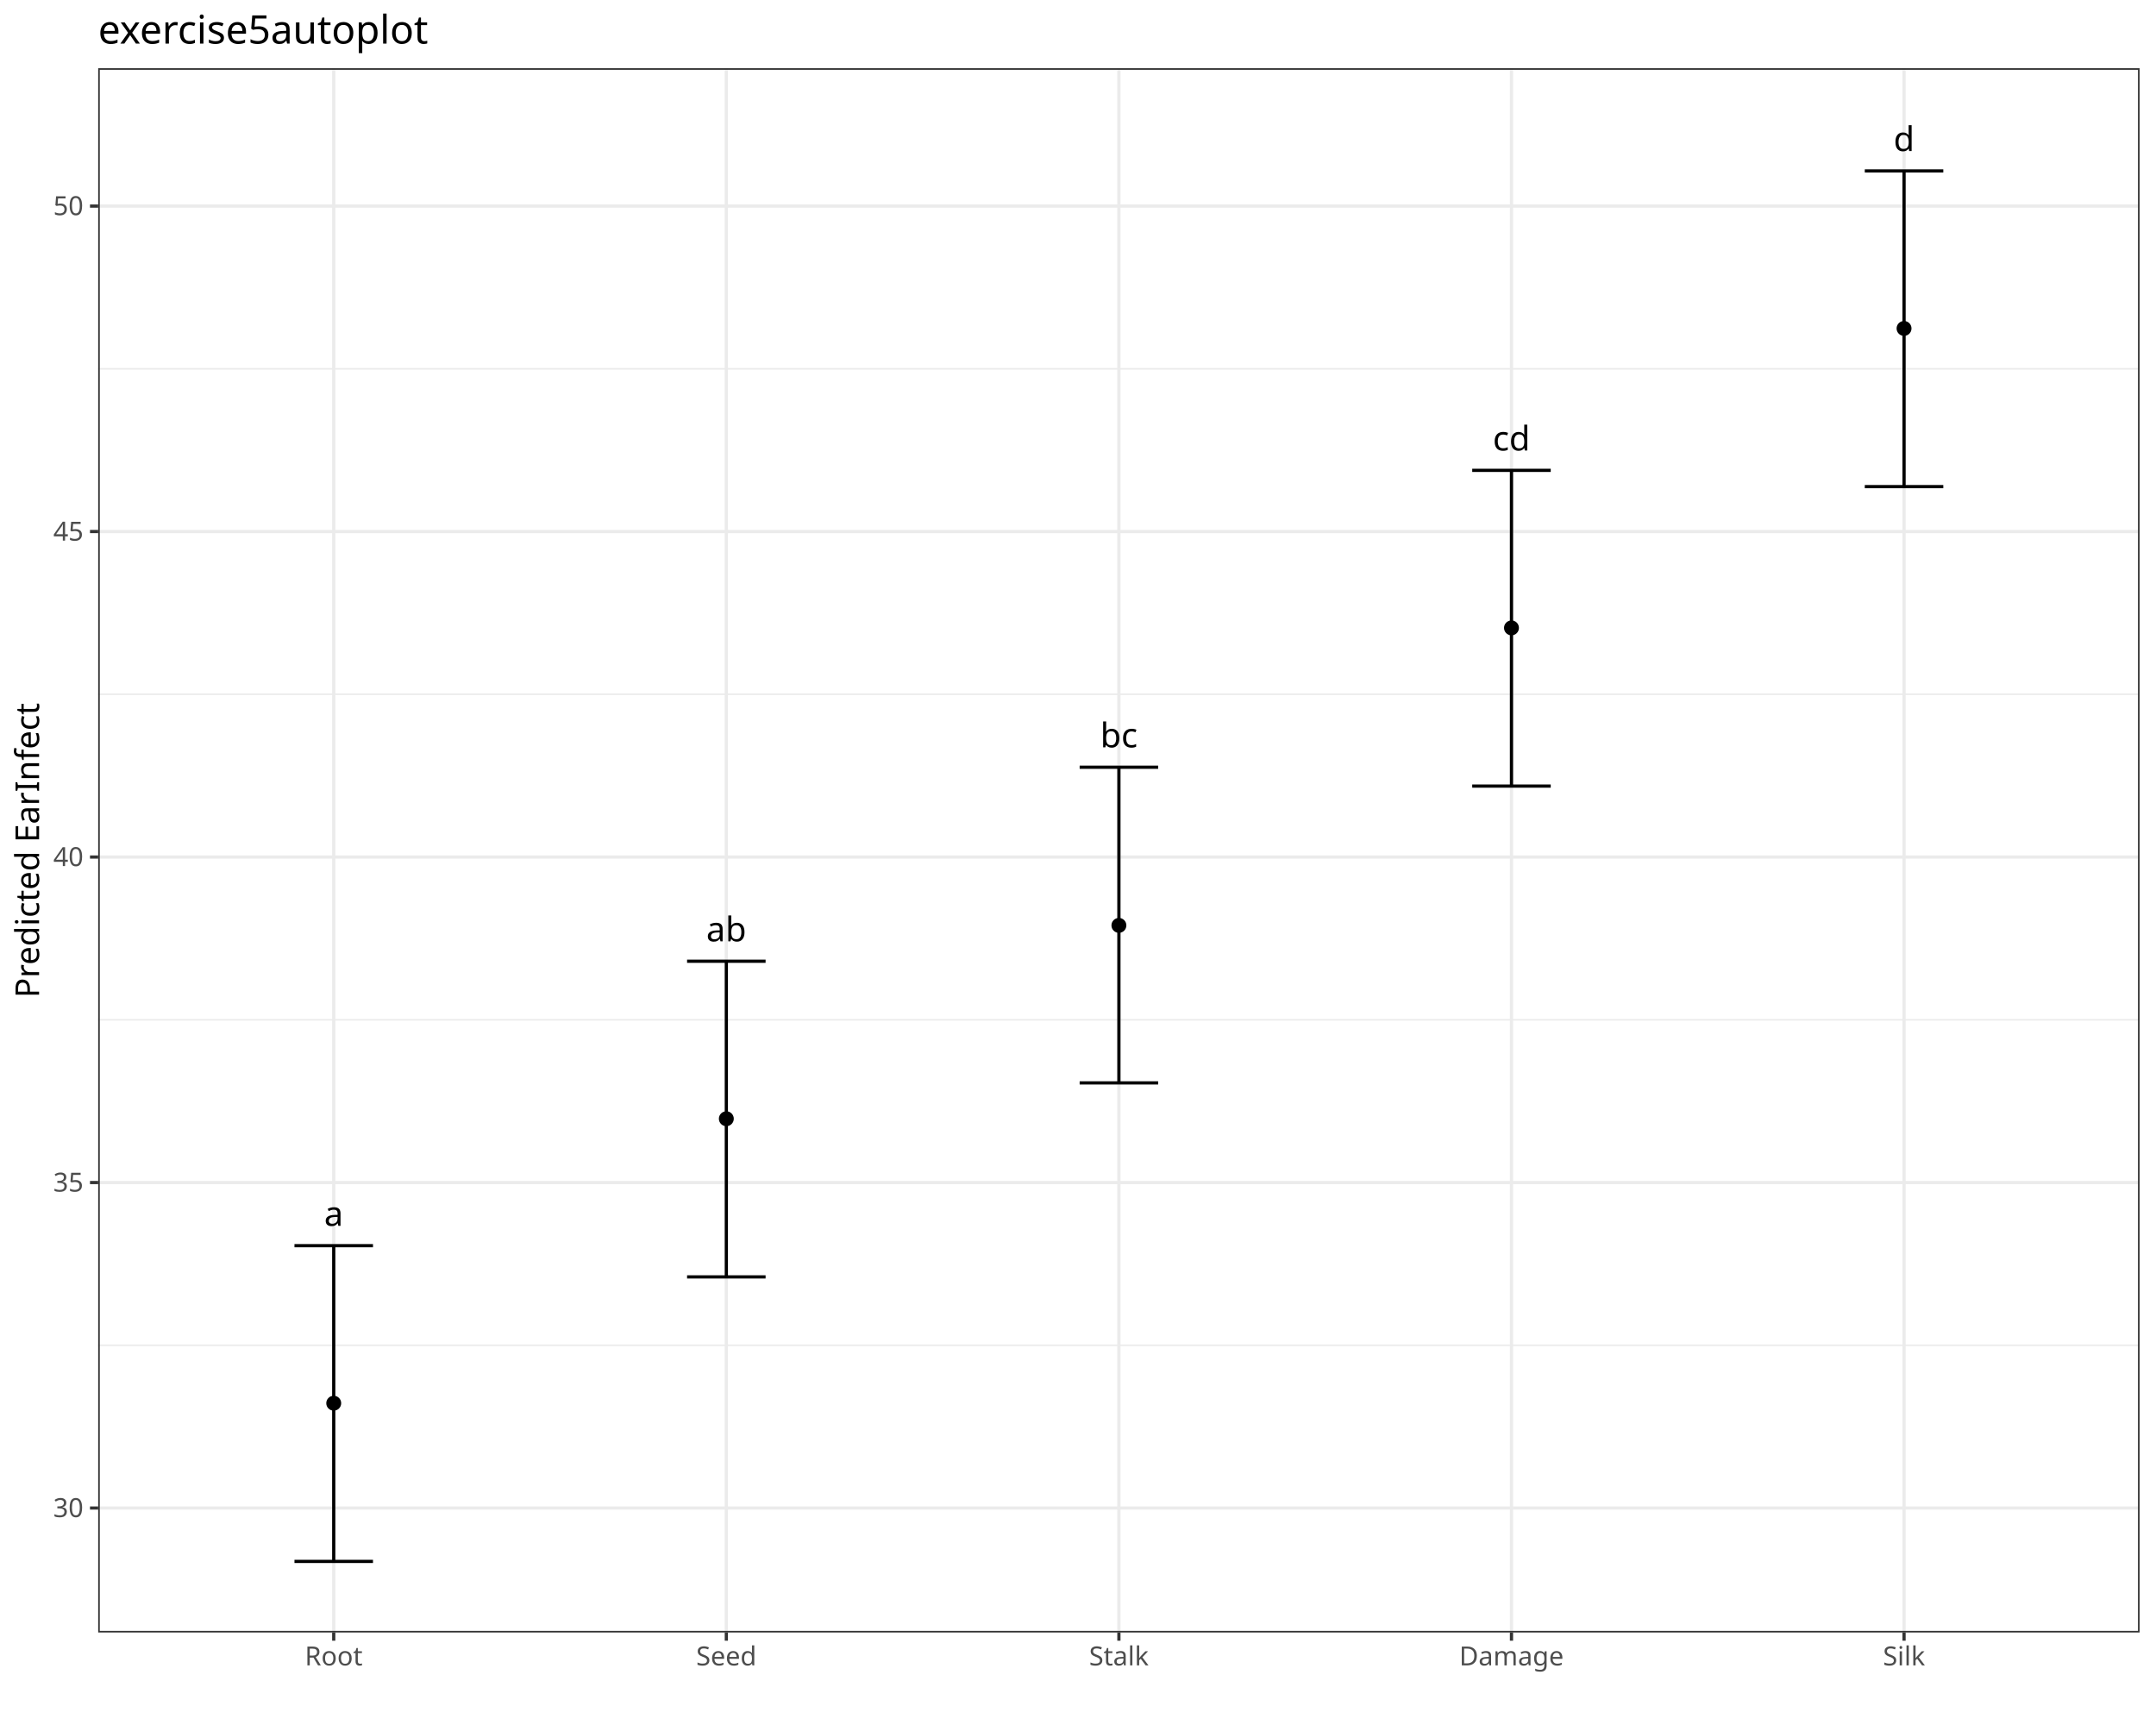
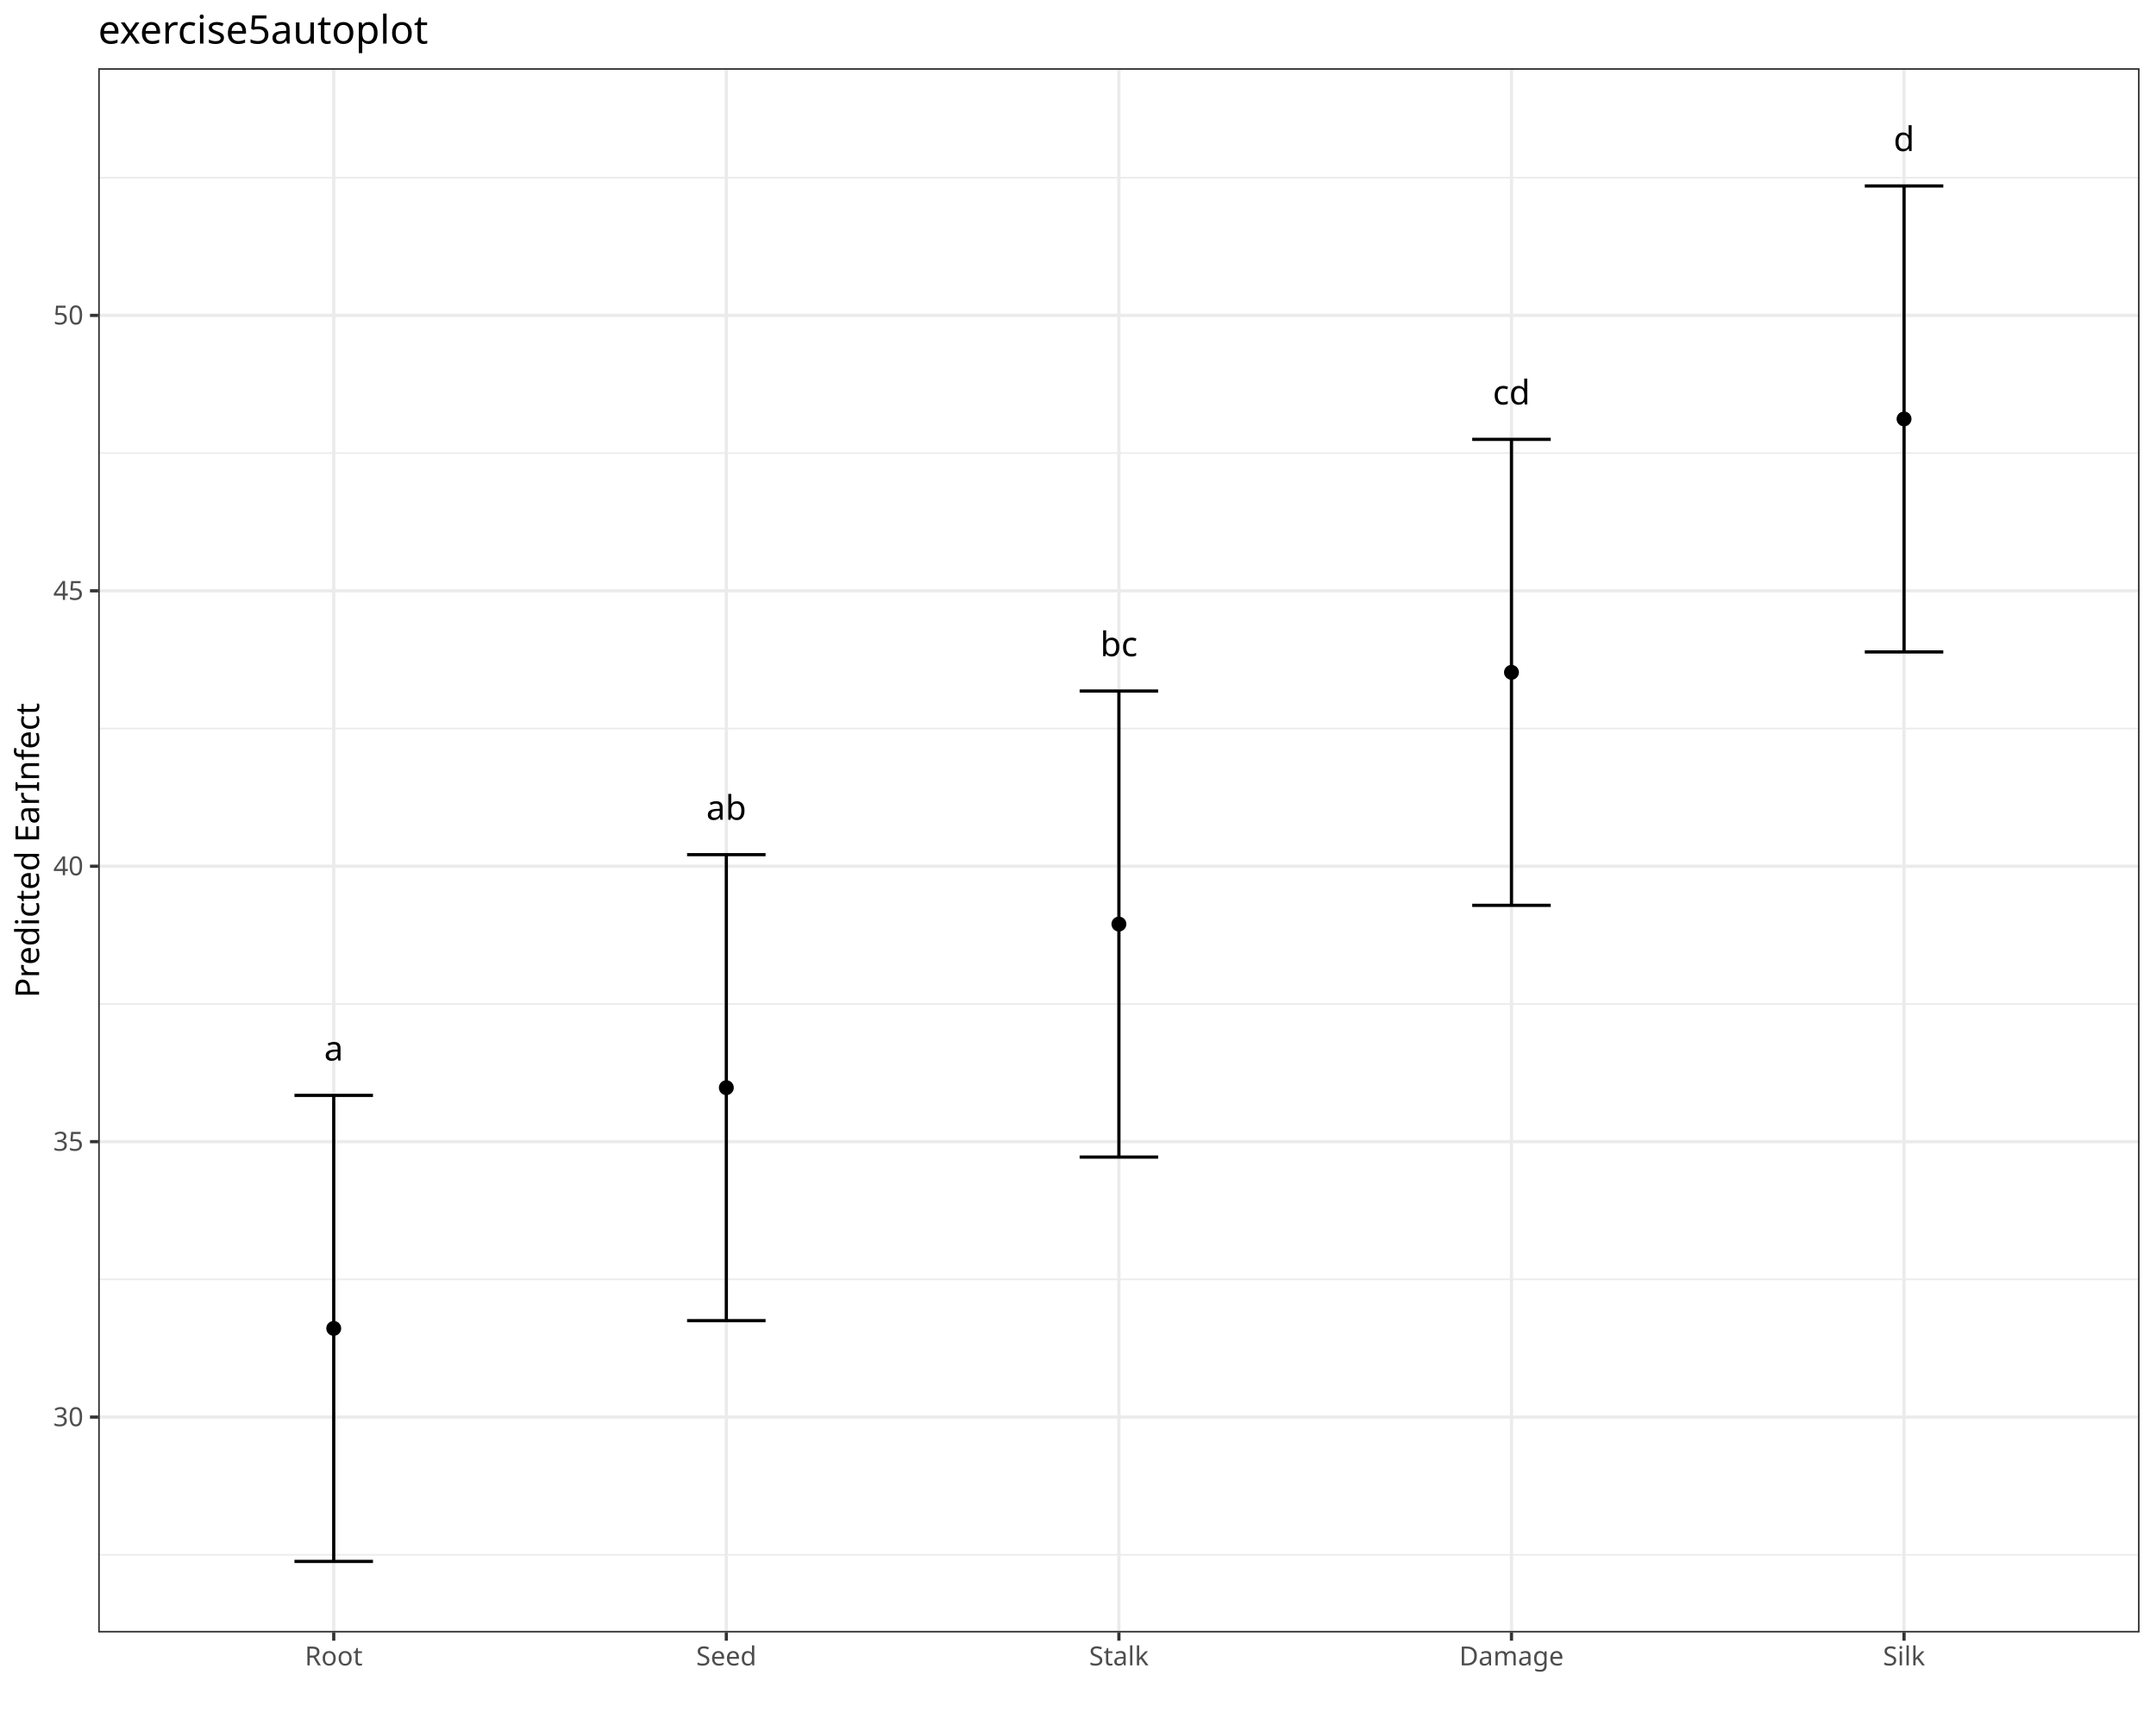
<svg xmlns="http://www.w3.org/2000/svg" class="svglite" data-engine-version="2.0" width="720.00pt" height="576.00pt" viewBox="0 0 720.00 576.00">
  <defs>
    <style type="text/css">
    .svglite line, .svglite polyline, .svglite polygon, .svglite path, .svglite rect, .svglite circle {
      fill: none;
      stroke: #000000;
      stroke-linecap: round;
      stroke-linejoin: round;
      stroke-miterlimit: 10.00;
    }
  </style>
  </defs>
  <rect width="100%" height="100%" style="stroke: none; fill: #FFFFFF;" />
  <defs>
    <clipPath id="cpMC4wMHw3MjAuMDB8MC4wMHw1NzYuMDA=">
      <rect x="0.00" y="0.00" width="720.00" height="576.00" />
    </clipPath>
  </defs>
  <g clip-path="url(#cpMC4wMHw3MjAuMDB8MC4wMHw1NzYuMDA=)">
    <rect x="0.00" y="0.00" width="720.00" height="576.00" style="stroke-width: 1.07; stroke: #FFFFFF; fill: #FFFFFF;" />
  </g>
  <defs>
    <clipPath id="cpMzIuNzl8NzE0LjUyfDIyLjc4fDU0NS4xMQ==">
      <rect x="32.79" y="22.78" width="681.73" height="522.33" />
    </clipPath>
  </defs>
  <g clip-path="url(#cpMzIuNzl8NzE0LjUyfDIyLjc4fDU0NS4xMQ==)">
    <rect x="32.79" y="22.78" width="681.73" height="522.33" style="stroke-width: 1.07; stroke: none; fill: #FFFFFF;" />
-     <polyline points="32.79,449.20 714.52,449.20 " style="stroke-width: 0.53; stroke: #EBEBEB; stroke-linecap: butt;" />
-     <polyline points="32.79,340.52 714.52,340.52 " style="stroke-width: 0.53; stroke: #EBEBEB; stroke-linecap: butt;" />
-     <polyline points="32.79,231.83 714.52,231.83 " style="stroke-width: 0.53; stroke: #EBEBEB; stroke-linecap: butt;" />
-     <polyline points="32.79,123.15 714.52,123.15 " style="stroke-width: 0.53; stroke: #EBEBEB; stroke-linecap: butt;" />
-     <polyline points="32.79,503.55 714.52,503.55 " style="stroke-width: 1.07; stroke: #EBEBEB; stroke-linecap: butt;" />
-     <polyline points="32.79,394.86 714.52,394.86 " style="stroke-width: 1.07; stroke: #EBEBEB; stroke-linecap: butt;" />
-     <polyline points="32.79,286.18 714.52,286.18 " style="stroke-width: 1.07; stroke: #EBEBEB; stroke-linecap: butt;" />
-     <polyline points="32.79,177.49 714.52,177.49 " style="stroke-width: 1.07; stroke: #EBEBEB; stroke-linecap: butt;" />
-     <polyline points="32.79,68.81 714.52,68.81 " style="stroke-width: 1.07; stroke: #EBEBEB; stroke-linecap: butt;" />
+     <polyline points="32.79,519.16 714.52,519.16 " style="stroke-width: 0.53; stroke: #EBEBEB; stroke-linecap: butt;" />
+     <polyline points="32.79,427.20 714.52,427.20 " style="stroke-width: 0.53; stroke: #EBEBEB; stroke-linecap: butt;" />
+     <polyline points="32.79,335.23 714.52,335.23 " style="stroke-width: 0.53; stroke: #EBEBEB; stroke-linecap: butt;" />
+     <polyline points="32.79,243.26 714.52,243.26 " style="stroke-width: 0.53; stroke: #EBEBEB; stroke-linecap: butt;" />
+     <polyline points="32.79,151.29 714.52,151.29 " style="stroke-width: 0.53; stroke: #EBEBEB; stroke-linecap: butt;" />
+     <polyline points="32.79,59.33 714.52,59.33 " style="stroke-width: 0.53; stroke: #EBEBEB; stroke-linecap: butt;" />
+     <polyline points="32.79,473.18 714.52,473.18 " style="stroke-width: 1.07; stroke: #EBEBEB; stroke-linecap: butt;" />
+     <polyline points="32.79,381.21 714.52,381.21 " style="stroke-width: 1.07; stroke: #EBEBEB; stroke-linecap: butt;" />
+     <polyline points="32.79,289.25 714.52,289.25 " style="stroke-width: 1.07; stroke: #EBEBEB; stroke-linecap: butt;" />
+     <polyline points="32.79,197.28 714.52,197.28 " style="stroke-width: 1.07; stroke: #EBEBEB; stroke-linecap: butt;" />
+     <polyline points="32.79,105.31 714.52,105.31 " style="stroke-width: 1.07; stroke: #EBEBEB; stroke-linecap: butt;" />
    <polyline points="111.45,545.11 111.45,22.78 " style="stroke-width: 1.07; stroke: #EBEBEB; stroke-linecap: butt;" />
    <polyline points="242.56,545.11 242.56,22.78 " style="stroke-width: 1.07; stroke: #EBEBEB; stroke-linecap: butt;" />
    <polyline points="373.66,545.11 373.66,22.78 " style="stroke-width: 1.07; stroke: #EBEBEB; stroke-linecap: butt;" />
    <polyline points="504.76,545.11 504.76,22.78 " style="stroke-width: 1.07; stroke: #EBEBEB; stroke-linecap: butt;" />
    <polyline points="635.86,545.11 635.86,22.78 " style="stroke-width: 1.07; stroke: #EBEBEB; stroke-linecap: butt;" />
-     <circle cx="111.45" cy="468.55" r="2.49" style="stroke-width: 0.71; stroke: none; fill: #000000;" />
-     <circle cx="242.56" cy="373.56" r="2.49" style="stroke-width: 0.71; stroke: none; fill: #000000;" />
-     <circle cx="373.66" cy="309.00" r="2.49" style="stroke-width: 0.71; stroke: none; fill: #000000;" />
-     <circle cx="504.76" cy="209.66" r="2.49" style="stroke-width: 0.71; stroke: none; fill: #000000;" />
-     <circle cx="635.86" cy="109.67" r="2.49" style="stroke-width: 0.71; stroke: none; fill: #000000;" />
-     <polyline points="98.34,415.95 124.56,415.95 " style="stroke-width: 1.07; stroke-linecap: butt;" />
-     <polyline points="111.45,415.95 111.45,521.37 " style="stroke-width: 1.07; stroke-linecap: butt;" />
+     <circle cx="111.45" cy="443.57" r="2.49" style="stroke-width: 0.71; stroke: none; fill: #000000;" />
+     <circle cx="242.56" cy="363.19" r="2.49" style="stroke-width: 0.71; stroke: none; fill: #000000;" />
+     <circle cx="373.66" cy="308.56" r="2.49" style="stroke-width: 0.71; stroke: none; fill: #000000;" />
+     <circle cx="504.76" cy="224.50" r="2.49" style="stroke-width: 0.71; stroke: none; fill: #000000;" />
+     <circle cx="635.86" cy="139.89" r="2.49" style="stroke-width: 0.71; stroke: none; fill: #000000;" />
+     <polyline points="98.34,365.76 124.56,365.76 " style="stroke-width: 1.07; stroke-linecap: butt;" />
+     <polyline points="111.45,365.76 111.45,521.37 " style="stroke-width: 1.07; stroke-linecap: butt;" />
    <polyline points="98.34,521.37 124.56,521.37 " style="stroke-width: 1.07; stroke-linecap: butt;" />
-     <polyline points="229.45,320.96 255.67,320.96 " style="stroke-width: 1.07; stroke-linecap: butt;" />
-     <polyline points="242.56,320.96 242.56,426.38 " style="stroke-width: 1.07; stroke-linecap: butt;" />
-     <polyline points="229.45,426.38 255.67,426.38 " style="stroke-width: 1.07; stroke-linecap: butt;" />
-     <polyline points="360.55,256.18 386.77,256.18 " style="stroke-width: 1.07; stroke-linecap: butt;" />
-     <polyline points="373.66,256.18 373.66,361.60 " style="stroke-width: 1.07; stroke-linecap: butt;" />
-     <polyline points="360.55,361.60 386.77,361.60 " style="stroke-width: 1.07; stroke-linecap: butt;" />
-     <polyline points="491.65,157.06 517.87,157.06 " style="stroke-width: 1.07; stroke-linecap: butt;" />
-     <polyline points="504.76,157.06 504.76,262.48 " style="stroke-width: 1.07; stroke-linecap: butt;" />
-     <polyline points="491.65,262.48 517.87,262.48 " style="stroke-width: 1.07; stroke-linecap: butt;" />
-     <polyline points="622.75,57.07 648.97,57.07 " style="stroke-width: 1.07; stroke-linecap: butt;" />
-     <polyline points="635.86,57.07 635.86,162.49 " style="stroke-width: 1.07; stroke-linecap: butt;" />
-     <polyline points="622.75,162.49 648.97,162.49 " style="stroke-width: 1.07; stroke-linecap: butt;" />
-     <text x="111.45" y="409.32" text-anchor="middle" style="font-size: 11.38px; font-family: sans;" textLength="6.33px" lengthAdjust="spacingAndGlyphs">a</text>
-     <text x="242.56" y="314.33" text-anchor="middle" style="font-size: 11.38px; font-family: sans;" textLength="12.66px" lengthAdjust="spacingAndGlyphs">ab</text>
-     <text x="373.66" y="249.55" text-anchor="middle" style="font-size: 11.38px; font-family: sans;" textLength="12.03px" lengthAdjust="spacingAndGlyphs">bc</text>
-     <text x="504.76" y="150.43" text-anchor="middle" style="font-size: 11.38px; font-family: sans;" textLength="12.03px" lengthAdjust="spacingAndGlyphs">cd</text>
+     <polyline points="229.45,285.38 255.67,285.38 " style="stroke-width: 1.07; stroke-linecap: butt;" />
+     <polyline points="242.56,285.38 242.56,440.99 " style="stroke-width: 1.07; stroke-linecap: butt;" />
+     <polyline points="229.45,440.99 255.67,440.99 " style="stroke-width: 1.07; stroke-linecap: butt;" />
+     <polyline points="360.55,230.75 386.77,230.75 " style="stroke-width: 1.07; stroke-linecap: butt;" />
+     <polyline points="373.66,230.75 373.66,386.36 " style="stroke-width: 1.07; stroke-linecap: butt;" />
+     <polyline points="360.55,386.36 386.77,386.36 " style="stroke-width: 1.07; stroke-linecap: butt;" />
+     <polyline points="491.65,146.70 517.87,146.70 " style="stroke-width: 1.07; stroke-linecap: butt;" />
+     <polyline points="504.76,146.70 504.76,302.30 " style="stroke-width: 1.07; stroke-linecap: butt;" />
+     <polyline points="491.65,302.30 517.87,302.30 " style="stroke-width: 1.07; stroke-linecap: butt;" />
+     <polyline points="622.75,62.09 648.97,62.09 " style="stroke-width: 1.07; stroke-linecap: butt;" />
+     <polyline points="635.86,62.09 635.86,217.69 " style="stroke-width: 1.07; stroke-linecap: butt;" />
+     <polyline points="622.75,217.69 648.97,217.69 " style="stroke-width: 1.07; stroke-linecap: butt;" />
+     <text x="111.45" y="354.12" text-anchor="middle" style="font-size: 11.38px; font-family: sans;" textLength="6.33px" lengthAdjust="spacingAndGlyphs">a</text>
+     <text x="242.56" y="273.74" text-anchor="middle" style="font-size: 11.38px; font-family: sans;" textLength="12.66px" lengthAdjust="spacingAndGlyphs">ab</text>
+     <text x="373.66" y="219.11" text-anchor="middle" style="font-size: 11.38px; font-family: sans;" textLength="12.03px" lengthAdjust="spacingAndGlyphs">bc</text>
+     <text x="504.76" y="135.05" text-anchor="middle" style="font-size: 11.38px; font-family: sans;" textLength="12.03px" lengthAdjust="spacingAndGlyphs">cd</text>
    <text x="635.86" y="50.44" text-anchor="middle" style="font-size: 11.38px; font-family: sans;" textLength="6.33px" lengthAdjust="spacingAndGlyphs">d</text>
    <rect x="32.79" y="22.78" width="681.73" height="522.33" style="stroke-width: 1.07; stroke: #333333;" />
  </g>
  <g clip-path="url(#cpMC4wMHw3MjAuMDB8MC4wMHw1NzYuMDA=)">
-     <text x="27.86" y="506.57" text-anchor="end" style="font-size: 8.80px; fill: #4D4D4D; font-family: sans;" textLength="9.79px" lengthAdjust="spacingAndGlyphs">30</text>
-     <text x="27.86" y="397.89" text-anchor="end" style="font-size: 8.80px; fill: #4D4D4D; font-family: sans;" textLength="9.79px" lengthAdjust="spacingAndGlyphs">35</text>
-     <text x="27.86" y="289.20" text-anchor="end" style="font-size: 8.80px; fill: #4D4D4D; font-family: sans;" textLength="9.79px" lengthAdjust="spacingAndGlyphs">40</text>
-     <text x="27.86" y="180.52" text-anchor="end" style="font-size: 8.80px; fill: #4D4D4D; font-family: sans;" textLength="9.79px" lengthAdjust="spacingAndGlyphs">45</text>
-     <text x="27.86" y="71.83" text-anchor="end" style="font-size: 8.80px; fill: #4D4D4D; font-family: sans;" textLength="9.79px" lengthAdjust="spacingAndGlyphs">50</text>
-     <polyline points="30.05,503.55 32.79,503.55 " style="stroke-width: 1.07; stroke: #333333; stroke-linecap: butt;" />
-     <polyline points="30.05,394.86 32.79,394.86 " style="stroke-width: 1.07; stroke: #333333; stroke-linecap: butt;" />
-     <polyline points="30.05,286.18 32.79,286.18 " style="stroke-width: 1.07; stroke: #333333; stroke-linecap: butt;" />
-     <polyline points="30.05,177.49 32.79,177.49 " style="stroke-width: 1.07; stroke: #333333; stroke-linecap: butt;" />
-     <polyline points="30.05,68.81 32.79,68.81 " style="stroke-width: 1.07; stroke: #333333; stroke-linecap: butt;" />
+     <text x="27.86" y="476.21" text-anchor="end" style="font-size: 8.80px; fill: #4D4D4D; font-family: sans;" textLength="9.79px" lengthAdjust="spacingAndGlyphs">30</text>
+     <text x="27.86" y="384.24" text-anchor="end" style="font-size: 8.80px; fill: #4D4D4D; font-family: sans;" textLength="9.79px" lengthAdjust="spacingAndGlyphs">35</text>
+     <text x="27.86" y="292.27" text-anchor="end" style="font-size: 8.80px; fill: #4D4D4D; font-family: sans;" textLength="9.79px" lengthAdjust="spacingAndGlyphs">40</text>
+     <text x="27.86" y="200.31" text-anchor="end" style="font-size: 8.80px; fill: #4D4D4D; font-family: sans;" textLength="9.79px" lengthAdjust="spacingAndGlyphs">45</text>
+     <text x="27.86" y="108.34" text-anchor="end" style="font-size: 8.80px; fill: #4D4D4D; font-family: sans;" textLength="9.79px" lengthAdjust="spacingAndGlyphs">50</text>
+     <polyline points="30.05,473.18 32.79,473.18 " style="stroke-width: 1.07; stroke: #333333; stroke-linecap: butt;" />
+     <polyline points="30.05,381.21 32.79,381.21 " style="stroke-width: 1.07; stroke: #333333; stroke-linecap: butt;" />
+     <polyline points="30.05,289.25 32.79,289.25 " style="stroke-width: 1.07; stroke: #333333; stroke-linecap: butt;" />
+     <polyline points="30.05,197.28 32.79,197.28 " style="stroke-width: 1.07; stroke: #333333; stroke-linecap: butt;" />
+     <polyline points="30.05,105.31 32.79,105.31 " style="stroke-width: 1.07; stroke: #333333; stroke-linecap: butt;" />
    <polyline points="111.45,547.85 111.45,545.11 " style="stroke-width: 1.07; stroke: #333333; stroke-linecap: butt;" />
    <polyline points="242.56,547.85 242.56,545.11 " style="stroke-width: 1.07; stroke: #333333; stroke-linecap: butt;" />
    <polyline points="373.66,547.85 373.66,545.11 " style="stroke-width: 1.07; stroke: #333333; stroke-linecap: butt;" />
    <polyline points="504.76,547.85 504.76,545.11 " style="stroke-width: 1.07; stroke: #333333; stroke-linecap: butt;" />
    <polyline points="635.86,547.85 635.86,545.11 " style="stroke-width: 1.07; stroke: #333333; stroke-linecap: butt;" />
    <text x="111.45" y="556.10" text-anchor="middle" style="font-size: 8.80px; fill: #4D4D4D; font-family: sans;" textLength="18.59px" lengthAdjust="spacingAndGlyphs">Root</text>
    <text x="242.56" y="556.10" text-anchor="middle" style="font-size: 8.80px; fill: #4D4D4D; font-family: sans;" textLength="20.56px" lengthAdjust="spacingAndGlyphs">Seed</text>
    <text x="373.66" y="556.10" text-anchor="middle" style="font-size: 8.80px; fill: #4D4D4D; font-family: sans;" textLength="19.57px" lengthAdjust="spacingAndGlyphs">Stalk</text>
    <text x="504.76" y="556.10" text-anchor="middle" style="font-size: 8.80px; fill: #4D4D4D; font-family: sans;" textLength="33.27px" lengthAdjust="spacingAndGlyphs">Damage</text>
    <text x="635.86" y="556.10" text-anchor="middle" style="font-size: 8.80px; fill: #4D4D4D; font-family: sans;" textLength="14.18px" lengthAdjust="spacingAndGlyphs">Silk</text>
    <text transform="translate(13.05,283.95) rotate(-90)" text-anchor="middle" style="font-size: 11.00px; font-family: sans;" textLength="93.56px" lengthAdjust="spacingAndGlyphs">Predicted EarInfect</text>
    <text x="32.79" y="14.56" style="font-size: 13.20px; font-family: sans;" textLength="103.48px" lengthAdjust="spacingAndGlyphs">exercise5autoplot</text>
  </g>
</svg>
